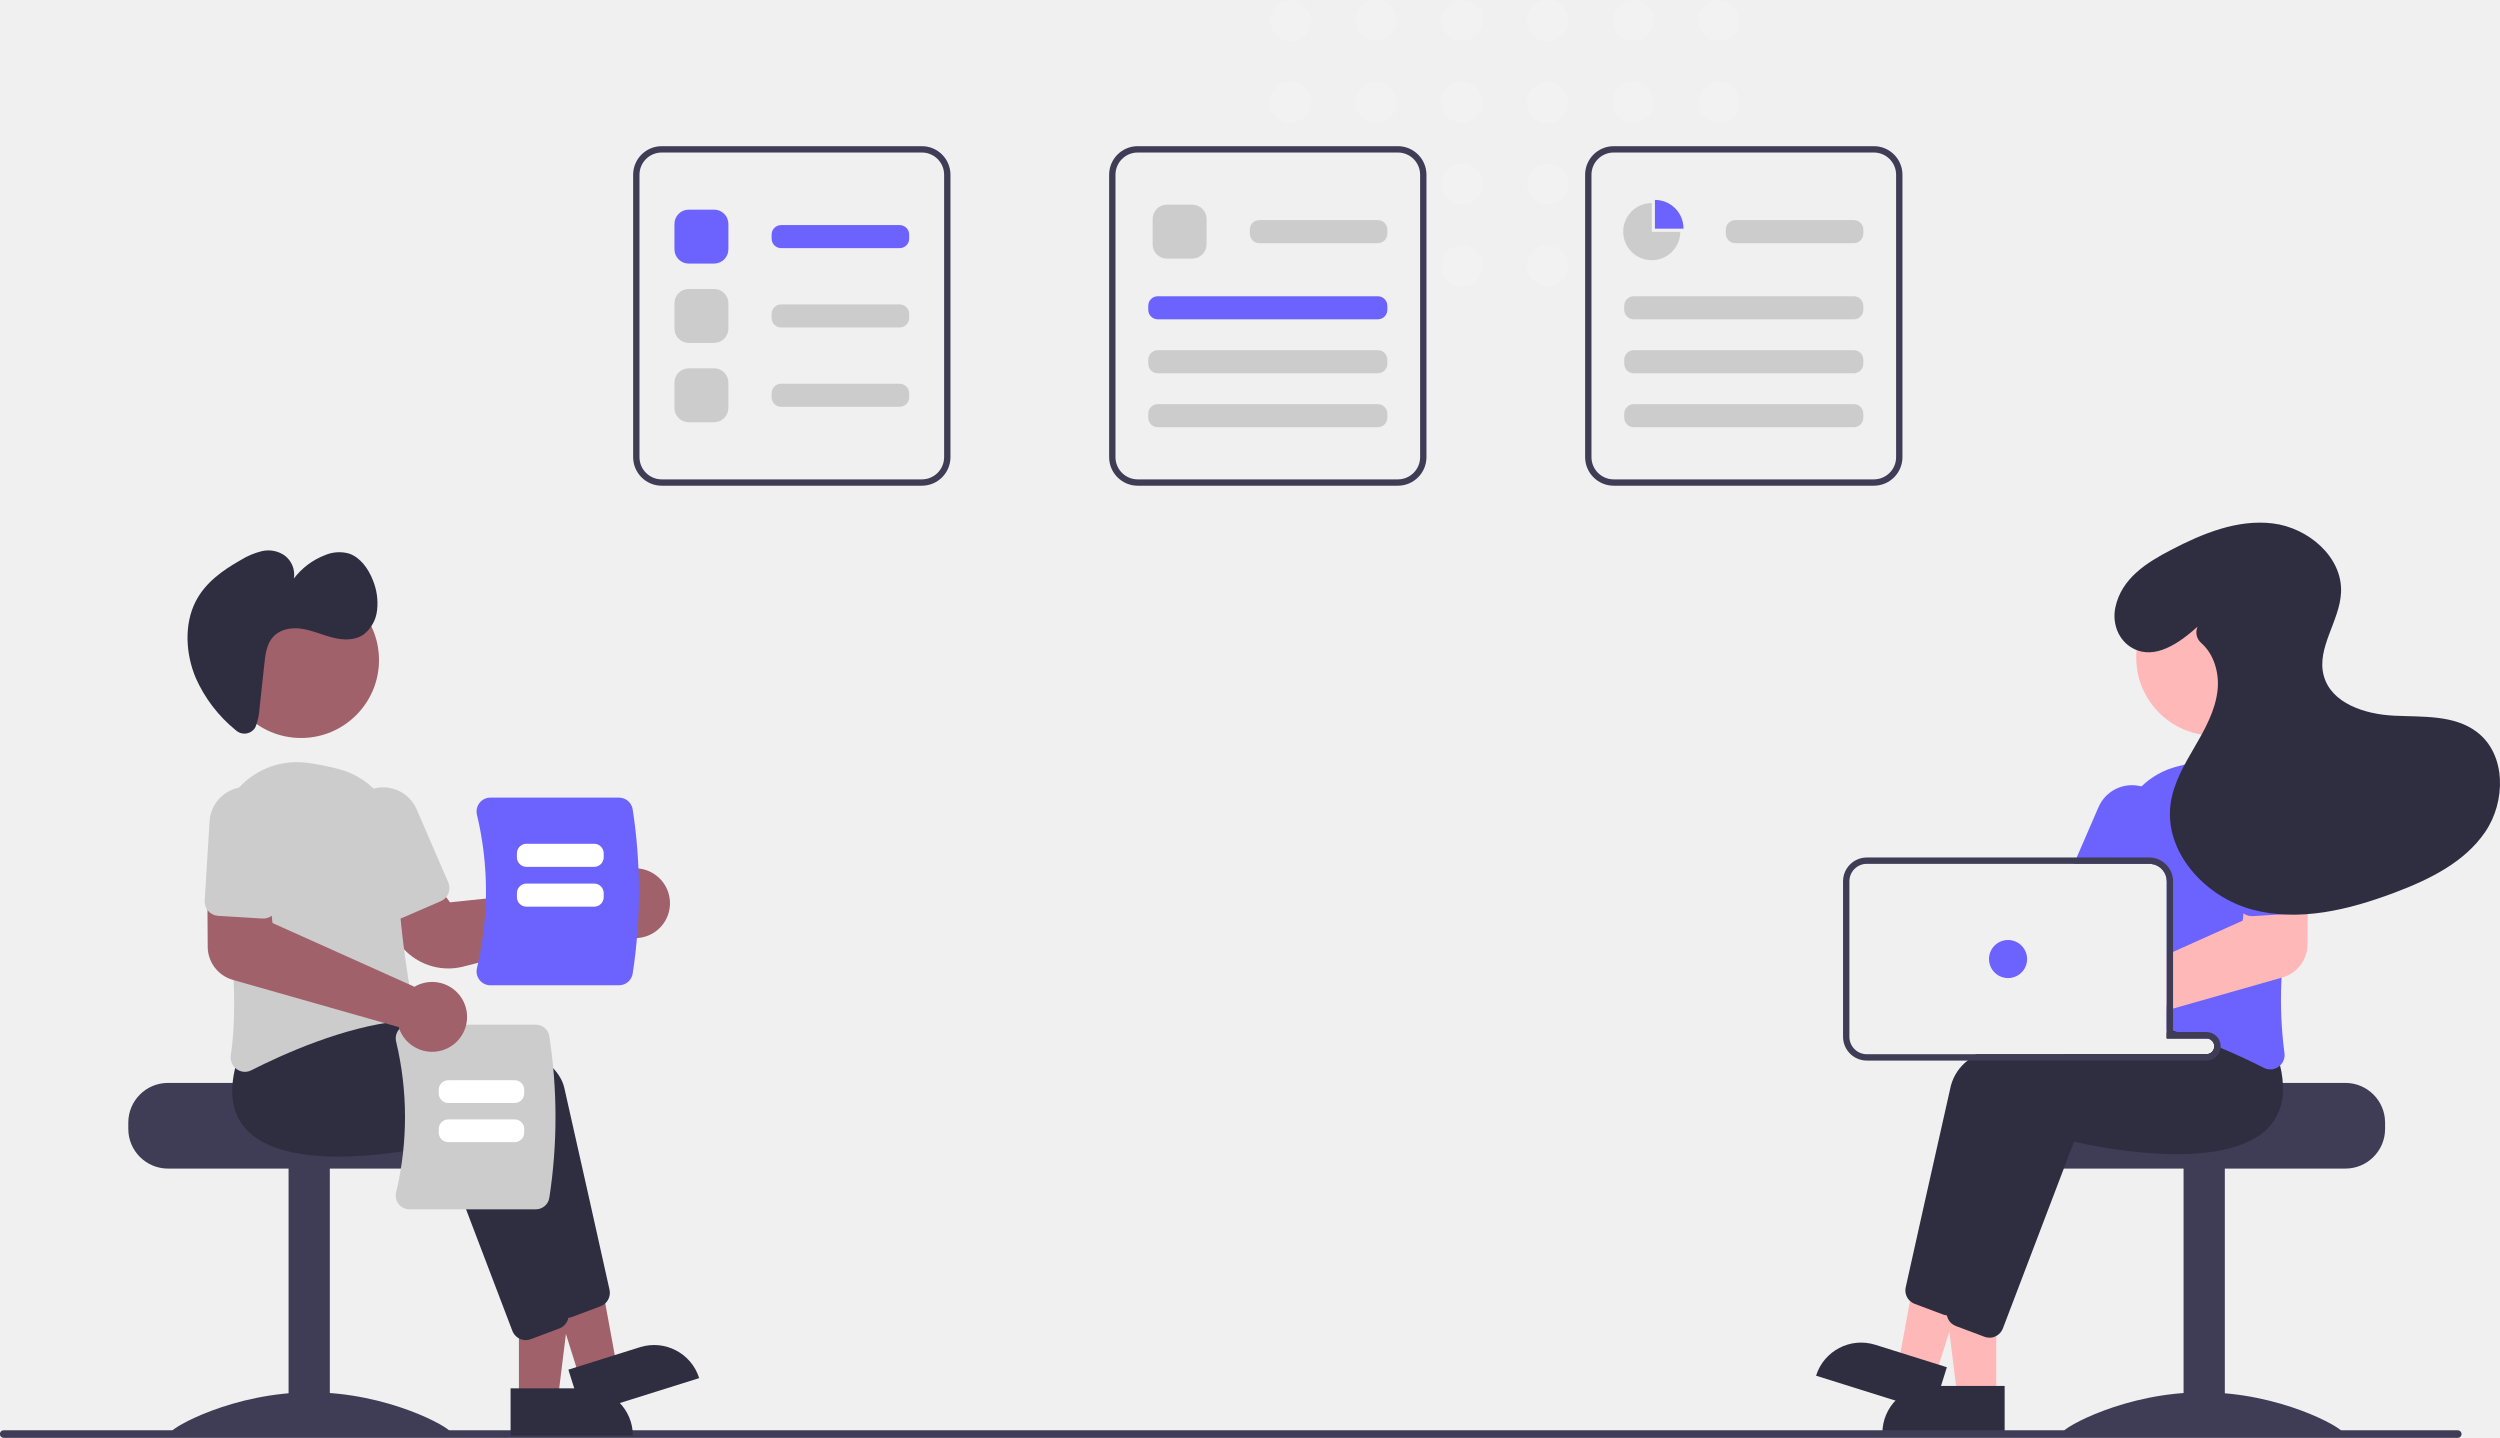
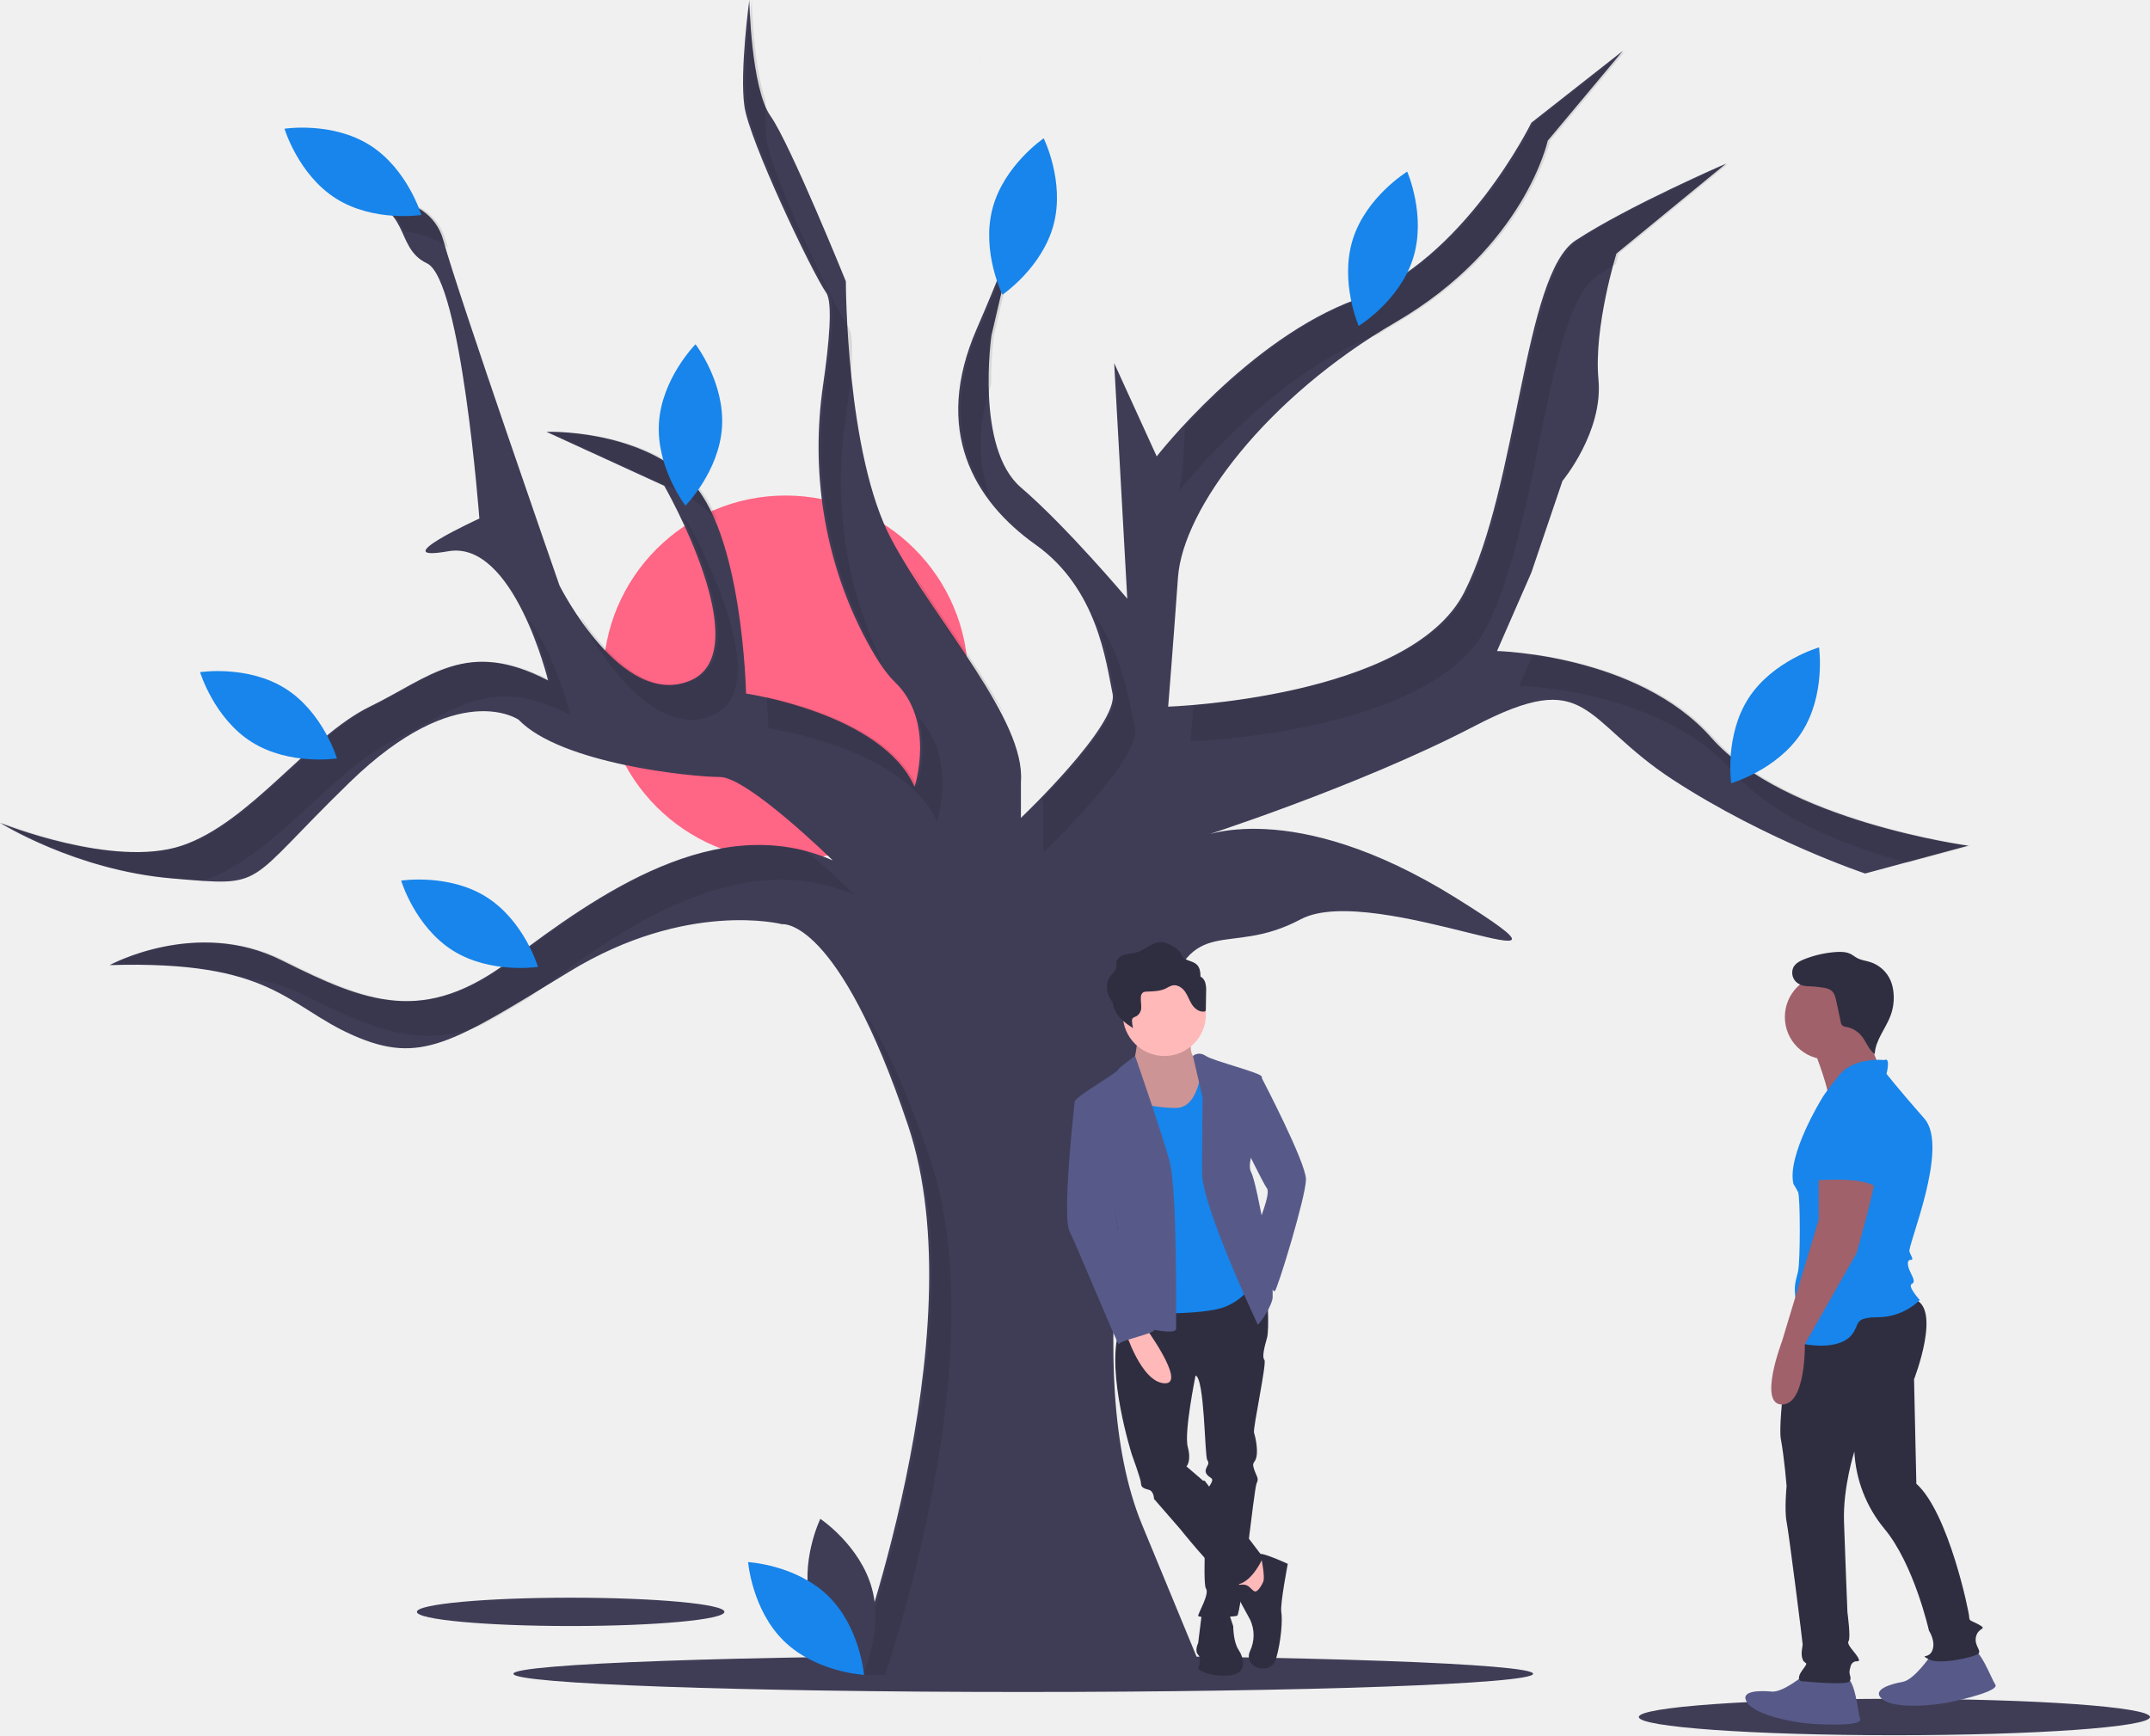
- <svg xmlns="http://www.w3.org/2000/svg" id="bf042621-51ff-4860-a13c-709397cb72f6" data-name="Layer 1" width="787.827" height="453.112" viewBox="0 0 787.827 453.112">
-   <circle cx="406.691" cy="6.467" r="6.467" fill="#f2f2f2" />
-   <circle cx="406.691" cy="32.24" r="6.467" fill="#f2f2f2" />
-   <circle cx="433.691" cy="6.467" r="6.467" fill="#f2f2f2" />
-   <circle cx="433.691" cy="32.24" r="6.467" fill="#f2f2f2" />
-   <circle cx="460.691" cy="6.467" r="6.467" fill="#f2f2f2" />
-   <circle cx="460.691" cy="32.24" r="6.467" fill="#f2f2f2" />
-   <circle cx="460.691" cy="58.013" r="6.467" fill="#f2f2f2" />
-   <circle cx="460.691" cy="83.787" r="6.467" fill="#f2f2f2" />
-   <circle cx="487.691" cy="6.467" r="6.467" fill="#f2f2f2" />
-   <circle cx="487.691" cy="32.24" r="6.467" fill="#f2f2f2" />
-   <circle cx="487.691" cy="58.013" r="6.467" fill="#f2f2f2" />
-   <circle cx="487.691" cy="83.787" r="6.467" fill="#f2f2f2" />
-   <circle cx="514.691" cy="6.467" r="6.467" fill="#f2f2f2" />
-   <circle cx="514.691" cy="32.24" r="6.467" fill="#f2f2f2" />
-   <circle cx="541.691" cy="6.467" r="6.467" fill="#f2f2f2" />
-   <circle cx="541.691" cy="32.24" r="6.467" fill="#f2f2f2" />
-   <path d="M945.2,564.702H897.191c0,1.38-49.48,2.5-49.48,2.5a12.86,12.86,0,0,0-2.11,2,12.41,12.41,0,0,0-2.9,8v2a12.505,12.505,0,0,0,12.5,12.5h90a12.511,12.511,0,0,0,12.5-12.5v-2A12.517,12.517,0,0,0,945.2,564.702Z" transform="translate(-206.0863 -223.444)" fill="#3f3d56" />
-   <rect x="688.109" y="367.762" width="13" height="84" fill="#3f3d56" />
-   <path d="M944.196,674.749c0,1.405-19.699.543-44,.543s-44,.861-44-.543,19.699-12.543,44-12.543S944.196,673.345,944.196,674.749Z" transform="translate(-206.0863 -223.444)" fill="#3f3d56" />
-   <polygon points="629.1 440.257 616.84 440.256 611.007 392.968 629.102 392.969 629.1 440.257" fill="#ffb8b8" />
-   <path d="M608.083,436.753h23.644a0,0,0,0,1,0,0v14.887a0,0,0,0,1,0,0H593.196a0,0,0,0,1,0,0v0A14.887,14.887,0,0,1,608.083,436.753Z" fill="#2f2e41" />
-   <polygon points="609.962 433.414 598.265 429.743 606.857 382.878 624.121 388.296 609.962 433.414" fill="#ffb8b8" />
-   <path d="M794.615,648.193h23.644a0,0,0,0,1,0,0v14.887a0,0,0,0,1,0,0H779.728a0,0,0,0,1,0,0v0A14.887,14.887,0,0,1,794.615,648.193Z" transform="translate(26.87877 -432.5975) rotate(17.42262)" fill="#2f2e41" />
-   <path d="M912.367,556.505a37.871,37.871,0,0,0-1.52-7.02l-2.29-2.88-5.96-7.48-.26.01c-.44.02-2.271.12-5.1.34h-.03c-1.75.14-3.89.32-6.32.55-.64.07-1.31.13-2,.2v10.44h12.5a2.504,2.504,0,0,1,2.48,2.18c.01.11.02.21.02.32a2.501,2.501,0,0,1-2.5,2.5h-72.6a28.406,28.406,0,0,0-2.66,2,14.882,14.882,0,0,0-5.25,7.86c-4.24,18.64-11.97,53.4-14.25,63.61a4.538,4.538,0,0,0,1.35,4.28,4.436,4.436,0,0,0,1.47.91l9.02,3.38a4.793,4.793,0,0,0,1.15.27c.05,0,.09.01.14.01a2.614,2.614,0,0,0,.28.01,4.532,4.532,0,0,0,4.21-2.9l7.12-18.68,10.97-28.8,4.34-11.39c5.03,1.18,47.23,10.52,61.36-4.53a16.068,16.068,0,0,0,3.24-5.11A20.802,20.802,0,0,0,912.367,556.505Z" transform="translate(-206.0863 -223.444)" fill="#2f2e41" />
-   <path d="M924.607,559.225c-.22-.89-.47-1.81-.76-2.74l-8.25-10.36-.26.01c-.521.03-2.99.16-6.78.47-4.3.36-10.31.94-17.06,1.85-.2.02-.41.05-.61.08-.66.09-1.33.18-2,.28v1.85h12.5a2.504,2.504,0,0,1,2.48,2.18c.01.11.02.21.02.32a2.501,2.501,0,0,1-2.5,2.5H857.207c-1.93.63-3.79,1.29-5.57,2-9.34,3.7-16.33,8.55-17.76,14.86-.48,2.12-1.01,4.45-1.57,6.93-2.08,9.22-4.61,20.51-6.9,30.77v.01c-.47,2.12-.94,4.18-1.39,6.18-1.91,8.6-3.53,15.89-4.39,19.72-.02.11-.04.21-.06.32v.02a4.667,4.667,0,0,0,.28,2.29l.01.01v.01a4.43,4.43,0,0,0,1.3,1.79,4.593,4.593,0,0,0,1.29.75l9.02,3.38a4.58,4.58,0,0,0,1.57.29,4.435,4.435,0,0,0,2.15-.55,4.501,4.501,0,0,0,2.06-2.35l19.42-50.96,3.01-7.91c5.03,1.18,47.23,10.51,61.36-4.53a16.891,16.891,0,0,0,4.48-11.07A29.686,29.686,0,0,0,924.607,559.225Z" transform="translate(-206.0863 -223.444)" fill="#2f2e41" />
-   <path d="M923.497,471.005c-.16-.19-.33-.38-.51-.56a24.472,24.472,0,0,0-20.97-7.39,79.362,79.362,0,0,0-9.91,1.95,24.981,24.981,0,0,0-11.18,6.27,24.414,24.414,0,0,0-7.41,18.2c.04,1.37.05,2.77.03,4.19,0,.66-.01,1.33-.02,2h9.86a5.32,5.32,0,0,1,1.27.15,5.511,5.511,0,0,1,4.23,5.35v46.52c.67.19,1.34.38,2,.58.21.07.41.13.61.19.23.07.46.14.68.21q3.045.945,5.95,2h3.26a2.504,2.504,0,0,1,2.48,2.18c.68.27,1.34.54,1.99.81,2.31.96,4.5,1.92,6.51,2.85,2.71,1.24,5.12,2.42,7.14,3.45a4.587,4.587,0,0,0,2.05.5,4.404,4.404,0,0,0,2.6-.86,5.531,5.531,0,0,0,.45-.37,4.505,4.505,0,0,0,1.37-3.98,128.087,128.087,0,0,1-.9-23.7c.28-6.65.88-13.47,1.66-20.06.42-3.57.89-7.07,1.38-10.44.47-3.22.97-6.31,1.46-9.23A24.607,24.607,0,0,0,923.497,471.005Z" transform="translate(-206.0863 -223.444)" fill="#6c63ff" />
-   <path d="M882.507,471.825a11.859,11.859,0,0,0-1.58-.55,11.499,11.499,0,0,0-13.54,6.53l-6.87,15.86-.86,2h23.73a5.32,5.32,0,0,1,1.27.15l.8-1.85,3.04-7.02A11.512,11.512,0,0,0,882.507,471.825Z" transform="translate(-206.0863 -223.444)" fill="#6c63ff" />
-   <circle cx="697.756" cy="207.242" r="24.561" fill="#ffb8b8" />
-   <path d="M928.117,501.045l-14.02.38-1.02,9.85-.23,2.28-21.96,9.86-2,.9v17.53l2-.57,6.32-1.8h.03l27.84-7.93.32-.09a10.879,10.879,0,0,0,7.86-10.35l.07-11.63.06-8.57Z" transform="translate(-206.0863 -223.444)" fill="#ffb8b8" />
-   <path d="M932.677,481.565a11.502,11.502,0,0,0-22.96,1.41l1.53,24.96a4.486,4.486,0,0,0,1.83,3.34,4.435,4.435,0,0,0,2.94.87l10.72-.66,3.25-.2a4.385,4.385,0,0,0,3.1-1.51,3.137,3.137,0,0,0,.24-.3,4.469,4.469,0,0,0,.88-2.96Z" transform="translate(-206.0863 -223.444)" fill="#6c63ff" />
-   <path d="M892.177,548.665h-1.29v-.13c-.66.09-1.33.18-2,.28v1.85h9.24Q895.217,549.615,892.177,548.665Zm0,0h-1.29v-.13c-.66.09-1.33.18-2,.28v1.85h9.24Q895.217,549.615,892.177,548.665Zm9.21,0h-10.5v-47.5a7.511,7.511,0,0,0-5.43-7.2,7.051,7.051,0,0,0-2.07-.3h-89a7.509,7.509,0,0,0-7.5,7.5v49a7.503,7.503,0,0,0,7.5,7.5h107a4.505,4.505,0,0,0,4.47-4.01,3.903,3.903,0,0,0,.03-.49A4.507,4.507,0,0,0,901.387,548.665Zm2.5,4.5a2.501,2.501,0,0,1-2.5,2.5h-107a5.503,5.503,0,0,1-5.5-5.5v-49a5.503,5.503,0,0,1,5.5-5.5h89a5.32,5.32,0,0,1,1.27.15,5.511,5.511,0,0,1,4.23,5.35v49.5h12.5a2.504,2.504,0,0,1,2.48,2.18C903.877,552.955,903.887,553.055,903.887,553.165Zm-11.71-4.5h-1.29v-.13c-.66.09-1.33.18-2,.28v1.85h9.24Q895.217,549.615,892.177,548.665Z" transform="translate(-206.0863 -223.444)" fill="#3f3d56" />
-   <circle cx="632.797" cy="302.223" r="6" fill="#6c63ff" />
-   <path d="M898.598,420.943c-5.705,5.096-13.354,10.566-20.339,6.833-4.587-2.452-6.629-7.828-5.558-12.917,1.926-9.152,9.838-14.097,17.499-18.095,9.959-5.197,20.949-9.729,32.1-8.378s22.047,10.566,21.521,21.787c-.423,9.024-7.792,17.442-5.459,26.169,2.348,8.783,13.008,12.184,22.089,12.631s19.077-.327,26.28,5.219c9.189,7.076,9.042,21.872,2.5,31.449s-17.588,14.966-28.439,19.063c-14.376,5.428-30.177,9.349-45.017,5.359s-27.83-18.227-25.654-33.439c.919-6.425,4.3-12.193,7.562-17.805s6.544-11.463,7.229-17.917c.571-5.379-1.138-11.316-5.105-14.781a4.437,4.437,0,0,1-1.256-5.067Z" transform="translate(-206.0863 -223.444)" fill="#2f2e41" />
-   <path d="M207.277,676.556H980.571a1.191,1.191,0,1,0,0-2.381H207.277a1.191,1.191,0,1,0,0,2.381Z" transform="translate(-206.0863 -223.444)" fill="#3f3d56" />
-   <path d="M246.516,577.202v2a12.511,12.511,0,0,0,12.5,12.5h90a12.505,12.505,0,0,0,12.5-12.5v-2a12.41,12.41,0,0,0-2.9-8,12.86,12.86,0,0,0-2.11-2s-49.48-1.12-49.48-2.5H259.016A12.517,12.517,0,0,0,246.516,577.202Z" transform="translate(-206.0863 -223.444)" fill="#3f3d56" />
-   <rect x="297.021" y="591.206" width="13" height="84" transform="translate(400.9559 1042.968) rotate(-180)" fill="#3f3d56" />
-   <path d="M260.021,674.749c0,1.405,19.699.543,44,.543s44,.861,44-.543-19.699-12.543-44-12.543S260.021,673.345,260.021,674.749Z" transform="translate(-206.0863 -223.444)" fill="#3f3d56" />
-   <polygon points="163.53 441.018 175.79 441.018 181.622 393.73 163.528 393.731 163.53 441.018" fill="#a0616a" />
-   <path d="M366.99,660.959h38.531a0,0,0,0,1,0,0v14.887a0,0,0,0,1,0,0H381.876a14.887,14.887,0,0,1-14.887-14.887v0A0,0,0,0,1,366.99,660.959Z" transform="translate(566.4541 1113.343) rotate(179.9974)" fill="#2f2e41" />
-   <polygon points="182.668 434.176 194.365 430.505 185.773 383.64 168.509 389.058 182.668 434.176" fill="#a0616a" />
-   <path d="M386.544,648.955h38.531a0,0,0,0,1,0,0V663.841a0,0,0,0,1,0,0H401.43a14.887,14.887,0,0,1-14.887-14.887v0a0,0,0,0,1,0,0Z" transform="translate(783.451 937.7315) rotate(162.5774)" fill="#2f2e41" />
-   <path d="M380.552,635.855,358.125,576.984c-5.031,1.182-47.227,10.519-61.359-4.528-4.843-5.157-5.788-12.629-2.808-22.208l8.248-10.364.256.014c3.118.164,76.435,4.273,81.461,26.389,4.238,18.645,11.977,53.405,14.247,63.615a4.516,4.516,0,0,1-2.814,5.184l-9.019,3.382a4.462,4.462,0,0,1-1.572.286A4.513,4.513,0,0,1,380.552,635.855Z" transform="translate(-206.0863 -223.444)" fill="#2f2e41" />
-   <path d="M367.552,642.855,345.125,583.984c-5.032,1.182-47.227,10.518-61.359-4.528-4.843-5.157-5.788-12.629-2.808-22.208l8.248-10.364.256.014c3.118.164,76.435,4.273,81.461,26.389,4.238,18.645,11.977,53.405,14.247,63.615a4.516,4.516,0,0,1-2.814,5.184l-9.019,3.382a4.462,4.462,0,0,1-1.572.286A4.513,4.513,0,0,1,367.552,642.855Z" transform="translate(-206.0863 -223.444)" fill="#2f2e41" />
-   <path d="M347.379,528.637a19.196,19.196,0,0,1-16.485-9.372l-7.123-12.066,16.929-9.253,7.188,9.856,48.774-5.139a10.559,10.559,0,0,1,.799-1.234h0a11.016,11.016,0,0,1,7.873-4.314,10.893,10.893,0,0,1,8.493,3.012A11.023,11.023,0,0,1,415.688,513.692a11.004,11.004,0,0,1-16.113,3.151,10.402,10.402,0,0,1-.823-.7l-46.715,11.911A18.837,18.837,0,0,1,347.379,528.637Z" transform="translate(-206.0863 -223.444)" fill="#a0616a" />
-   <path d="M280.641,560.356a4.507,4.507,0,0,1-1.819-4.349c2.782-18.343-.419-44.619-3.595-63.433A24.795,24.795,0,0,1,302.787,463.813a79.868,79.868,0,0,1,9.913,1.954h0a24.596,24.596,0,0,1,18.582,24.468c-.475,18.154,3.211,40.806,4.818,49.701a4.519,4.519,0,0,1-.834,3.511,4.392,4.392,0,0,1-3.095,1.75c-17.808,1.817-37.012,10.502-46.875,15.517a4.501,4.501,0,0,1-2.05.501A4.429,4.429,0,0,1,280.641,560.356Z" transform="translate(-206.0863 -223.444)" fill="#ccc" />
-   <path d="M328.712,513.045a4.471,4.471,0,0,1-2.474-2.397l-9.931-22.942a11.5,11.5,0,1,1,21.107-9.136l9.932,22.942a4.506,4.506,0,0,1-2.342,5.917l-12.848,5.562a4.469,4.469,0,0,1-3.444.055Z" transform="translate(-206.0863 -223.444)" fill="#ccc" />
-   <circle cx="94.873" cy="208.003" r="24.561" fill="#a0616a" />
-   <path d="M286.117,453.268a3.974,3.974,0,0,1-5.69.327,44.426,44.426,0,0,1-12.672-16.549c-3.193-7.611-3.661-16.899-.027-24.033,3.072-6.031,8.587-9.87,14.092-13.007a22.993,22.993,0,0,1,6.848-2.894,8.994,8.994,0,0,1,7.154,1.407,7.544,7.544,0,0,1,2.878,7.227,22.354,22.354,0,0,1,9.802-7.357,11.365,11.365,0,0,1,7.554-.506c3.536,1.18,6.153,4.75,7.609,8.586a19.141,19.141,0,0,1,1.255,9.264,11.129,11.129,0,0,1-4.269,7.671c-2.884,1.99-6.599,1.788-9.953.907s-6.609-2.374-10.021-2.79-7.194.486-9.227,3.53c-1.432,2.143-1.769,4.967-2.061,7.658l-1.519,13.999a18.548,18.548,0,0,1-1.278,5.84A3.251,3.251,0,0,1,286.117,453.268Z" transform="translate(-206.0863 -223.444)" fill="#2f2e41" />
-   <path d="M374.954,604.538H335.082a4.247,4.247,0,0,1-3.355-1.626,4.318,4.318,0,0,1-.807-3.705,102.328,102.328,0,0,0-0-47.525,4.319,4.319,0,0,1,.807-3.705,4.247,4.247,0,0,1,3.355-1.626h39.873a4.303,4.303,0,0,1,4.237,3.606,167.506,167.506,0,0,1,0,50.975A4.303,4.303,0,0,1,374.954,604.538Z" transform="translate(-206.0863 -223.444)" fill="#ccc" />
-   <path d="M344.352,568.028v-1.172a3.003,3.003,0,0,1,3-3h20.924a3.003,3.003,0,0,1,3,3v1.172a3.003,3.003,0,0,1-3,3H347.352A3.003,3.003,0,0,1,344.352,568.028Z" transform="translate(-206.0863 -223.444)" fill="#fff" />
-   <path d="M344.352,580.373v-1.172a3.003,3.003,0,0,1,3-3h20.924a3.003,3.003,0,0,1,3,3v1.172a3.003,3.003,0,0,1-3,3H347.352A3.003,3.003,0,0,1,344.352,580.373Z" transform="translate(-206.0863 -223.444)" fill="#fff" />
-   <path d="M357.214,532.285a4.391,4.391,0,0,1-.821-3.766,104.001,104.001,0,0,0-0-48.306,4.392,4.392,0,0,1,.821-3.766,4.318,4.318,0,0,1,3.41-1.652H401.152a4.373,4.373,0,0,1,4.307,3.665,170.239,170.239,0,0,1,0,51.813,4.373,4.373,0,0,1-4.307,3.665H360.625A4.318,4.318,0,0,1,357.214,532.285Z" transform="translate(-206.0863 -223.444)" fill="#6c63ff" />
-   <path d="M393.331,496.617H371.982a3.003,3.003,0,0,1-3-3v-1.274a3.003,3.003,0,0,1,3-3h21.349a3.003,3.003,0,0,1,3,3v1.274A3.003,3.003,0,0,1,393.331,496.617Z" transform="translate(-206.0863 -223.444)" fill="#fff" />
-   <path d="M393.331,509.164H371.982a3.003,3.003,0,0,1-3-3V504.89a3.003,3.003,0,0,1,3-3h21.349a3.003,3.003,0,0,1,3,3V506.164A3.003,3.003,0,0,1,393.331,509.164Z" transform="translate(-206.0863 -223.444)" fill="#fff" />
-   <path d="M338.619,554.283a11.019,11.019,0,0,1-6.534-6.158,10.259,10.259,0,0,1-.359-1.019l-52.322-14.893a10.88,10.88,0,0,1-7.861-10.343l-.128-20.202,19.286.516,1.257,12.134L336.699,534.406a10.567,10.567,0,0,1,1.312-.665h0a11.01,11.01,0,1,1,.609,20.541Z" transform="translate(-206.0863 -223.444)" fill="#a0616a" />
-   <path d="M271.716,510.538a4.471,4.471,0,0,1-1.12-3.258l1.534-24.953a11.5,11.5,0,1,1,22.956,1.412L293.552,508.692a4.506,4.506,0,0,1-4.768,4.215l-13.974-.859a4.469,4.469,0,0,1-3.095-1.511Z" transform="translate(-206.0863 -223.444)" fill="#ccc" />
-   <path d="M496.608,376.508h-82a9.01,9.01,0,0,1-9-9v-89a9.01,9.01,0,0,1,9-9h82a9.01,9.01,0,0,1,9,9v89A9.01,9.01,0,0,1,496.608,376.508Zm-82-105a7.008,7.008,0,0,0-7,7v89a7.008,7.008,0,0,0,7,7h82a7.008,7.008,0,0,0,7-7v-89a7.008,7.008,0,0,0-7-7Z" transform="translate(-206.0863 -223.444)" fill="#3f3d56" />
-   <path d="M646.608,376.508h-82a9.01,9.01,0,0,1-9-9v-89a9.01,9.01,0,0,1,9-9h82a9.01,9.01,0,0,1,9,9v89A9.01,9.01,0,0,1,646.608,376.508Zm-82-105a7.008,7.008,0,0,0-7,7v89a7.008,7.008,0,0,0,7,7h82a7.008,7.008,0,0,0,7-7v-89a7.008,7.008,0,0,0-7-7Z" transform="translate(-206.0863 -223.444)" fill="#3f3d56" />
-   <path d="M431.123,306.508h-8a4.505,4.505,0,0,1-4.5-4.5v-8a4.505,4.505,0,0,1,4.5-4.5h8a4.505,4.505,0,0,1,4.5,4.5v8A4.505,4.505,0,0,1,431.123,306.508Z" transform="translate(-206.0863 -223.444)" fill="#6c63ff" />
-   <path d="M431.123,331.508h-8a4.505,4.505,0,0,1-4.5-4.5v-8a4.505,4.505,0,0,1,4.5-4.5h8a4.505,4.505,0,0,1,4.5,4.5v8A4.505,4.505,0,0,1,431.123,331.508Z" transform="translate(-206.0863 -223.444)" fill="#ccc" />
-   <path d="M489.593,301.645H452.244a3.003,3.003,0,0,1-3-3v-1.274a3.003,3.003,0,0,1,3-3h37.349a3.003,3.003,0,0,1,3,3v1.274A3.003,3.003,0,0,1,489.593,301.645Z" transform="translate(-206.0863 -223.444)" fill="#6c63ff" />
-   <path d="M581.813,304.939h-8a4.505,4.505,0,0,1-4.5-4.5v-8a4.505,4.505,0,0,1,4.5-4.5h8a4.505,4.505,0,0,1,4.5,4.5v8A4.505,4.505,0,0,1,581.813,304.939Z" transform="translate(-206.0863 -223.444)" fill="#ccc" />
-   <path d="M640.283,300.076H602.934a3.003,3.003,0,0,1-3-3v-1.274a3.003,3.003,0,0,1,3-3h37.349a3.003,3.003,0,0,1,3,3v1.274A3.003,3.003,0,0,1,640.283,300.076Z" transform="translate(-206.0863 -223.444)" fill="#ccc" />
-   <path d="M640.283,324.076H570.934a3.003,3.003,0,0,1-3-3v-1.274a3.003,3.003,0,0,1,3-3h69.349a3.003,3.003,0,0,1,3,3v1.274A3.003,3.003,0,0,1,640.283,324.076Z" transform="translate(-206.0863 -223.444)" fill="#6c63ff" />
-   <path d="M640.283,341.076H570.934a3.003,3.003,0,0,1-3-3v-1.274a3.003,3.003,0,0,1,3-3h69.349a3.003,3.003,0,0,1,3,3v1.274A3.003,3.003,0,0,1,640.283,341.076Z" transform="translate(-206.0863 -223.444)" fill="#ccc" />
-   <path d="M640.283,358.076H570.934a3.003,3.003,0,0,1-3-3v-1.274a3.003,3.003,0,0,1,3-3h69.349a3.003,3.003,0,0,1,3,3v1.274A3.003,3.003,0,0,1,640.283,358.076Z" transform="translate(-206.0863 -223.444)" fill="#ccc" />
-   <path d="M796.608,376.508h-82a9.01,9.01,0,0,1-9-9v-89a9.01,9.01,0,0,1,9-9h82a9.01,9.01,0,0,1,9,9v89A9.01,9.01,0,0,1,796.608,376.508Zm-82-105a7.008,7.008,0,0,0-7,7v89a7.008,7.008,0,0,0,7,7h82a7.008,7.008,0,0,0,7-7v-89a7.008,7.008,0,0,0-7-7Z" transform="translate(-206.0863 -223.444)" fill="#3f3d56" />
-   <path d="M790.283,300.076H752.934a3.003,3.003,0,0,1-3-3v-1.274a3.003,3.003,0,0,1,3-3h37.349a3.003,3.003,0,0,1,3,3v1.274A3.003,3.003,0,0,1,790.283,300.076Z" transform="translate(-206.0863 -223.444)" fill="#ccc" />
-   <path d="M790.283,324.076H720.934a3.003,3.003,0,0,1-3-3v-1.274a3.003,3.003,0,0,1,3-3h69.349a3.003,3.003,0,0,1,3,3v1.274A3.003,3.003,0,0,1,790.283,324.076Z" transform="translate(-206.0863 -223.444)" fill="#ccc" />
-   <path d="M790.283,341.076H720.934a3.003,3.003,0,0,1-3-3v-1.274a3.003,3.003,0,0,1,3-3h69.349a3.003,3.003,0,0,1,3,3v1.274A3.003,3.003,0,0,1,790.283,341.076Z" transform="translate(-206.0863 -223.444)" fill="#ccc" />
-   <path d="M790.283,358.076H720.934a3.003,3.003,0,0,1-3-3v-1.274a3.003,3.003,0,0,1,3-3h69.349a3.003,3.003,0,0,1,3,3v1.274A3.003,3.003,0,0,1,790.283,358.076Z" transform="translate(-206.0863 -223.444)" fill="#ccc" />
-   <path d="M489.593,326.645H452.244a3.003,3.003,0,0,1-3-3v-1.274a3.003,3.003,0,0,1,3-3h37.349a3.003,3.003,0,0,1,3,3v1.274A3.003,3.003,0,0,1,489.593,326.645Z" transform="translate(-206.0863 -223.444)" fill="#ccc" />
-   <path d="M431.123,356.508h-8a4.505,4.505,0,0,1-4.5-4.5v-8a4.505,4.505,0,0,1,4.5-4.5h8a4.505,4.505,0,0,1,4.5,4.5v8A4.505,4.505,0,0,1,431.123,356.508Z" transform="translate(-206.0863 -223.444)" fill="#ccc" />
-   <path d="M489.593,351.645H452.244a3.003,3.003,0,0,1-3-3v-1.274a3.003,3.003,0,0,1,3-3h37.349a3.003,3.003,0,0,1,3,3v1.274A3.003,3.003,0,0,1,489.593,351.645Z" transform="translate(-206.0863 -223.444)" fill="#ccc" />
-   <path d="M736.605,295.508c0-.023.003-.045.003-.068a9,9,0,0,0-9-9v9.068Z" transform="translate(-206.0863 -223.444)" fill="#6c63ff" />
-   <path d="M726.608,296.508V287.439a9,9,0,1,0,8.997,9.068Z" transform="translate(-206.0863 -223.444)" fill="#ccc" />
+ <svg xmlns="http://www.w3.org/2000/svg" id="f0862836-4e64-470e-8684-783773d4b1d8" data-name="Layer 1" width="1055.523" height="852.056" viewBox="0 0 1055.523 852.056">
+   <ellipse cx="502.363" cy="821.89" rx="250.304" ry="8.939" fill="#3f3d56" />
+   <circle cx="385.682" cy="332.888" r="89.563" fill="#ff6584" />
+   <ellipse cx="280.159" cy="791.481" rx="75.486" ry="6.958" fill="#3f3d56" />
+   <path d="M489.915,846.473s62.651-167.071,28.113-269.883-61.848-98.797-61.848-98.797-46.587-12.048-104.419,23.293-73.093,45.784-106.026,31.326-39.358-36.948-119.68-34.539c0,0,42.571-23.293,84.338-2.41s69.88,32.129,112.451,0S424.05,421.568,481.079,446.468c0,0-41.768-40.964-55.422-40.964s-77.913-6.426-98.797-28.113c0,0-29.719-20.884-82.732,30.523s-40.161,51.406-87.551,47.39S72.238,427.994,72.238,427.994s55.422,22.49,89.158,11.245,62.651-53.816,92.371-68.274,47.39-33.735,87.551-12.852c0,0-16.868-69.077-48.997-63.455s15.261-16.064,15.261-16.064-8.835-117.271-25.703-125.303-6.426-28.916-37.752-32.932c0,0,38.555-4.819,45.784,21.687s57.029,169.48,57.029,169.48,30.523,61.045,64.258,46.587-12.852-95.584-12.852-95.584L340.515,236.023s43.374-1.606,69.88,23.293,28.113,105.222,28.113,105.222,66.668,9.639,82.732,45.784c0,0,10.442-32.129-9.639-51.406-5.02-4.819-10.291-13.203-15.374-23.068-19.438-37.724-26.032-80.726-19.917-122.721,2.992-20.55,4.834-40.644,1.556-45.378-7.229-10.442-37.752-74.7-40.161-91.568s2.41-52.21,2.41-52.21.803,43.374,10.442,57.029,36.948,81.126,36.948,81.126,0,85.142,22.49,126.909,65.864,88.355,63.455,118.877v17.671s48.193-45.784,44.981-61.045-7.229-51.406-37.752-73.093S530.076,235.22,551.763,185.42s21.687-58.635,21.687-58.635l-14.458,61.848s-8.032,55.422,14.458,74.7,52.21,54.619,52.21,54.619l-6.426-115.664,20.884,45.784s44.981-57.832,97.993-77.109S824.056,84.214,824.056,84.214l44.981-35.342L832.088,93.049s-11.245,52.21-74.7,89.158S652.969,273.775,650.559,307.51,645.74,370.965,645.74,370.965s118.877-4.016,145.383-56.226,28.916-155.825,54.619-172.693,73.897-37.752,73.897-37.752l-53.816,44.177s-11.245,36.145-8.835,61.848S839.317,260.12,839.317,260.12l-15.261,44.981L807.188,343.655s69.077,1.606,105.222,42.571,126.106,53.013,126.106,53.013l-50.603,13.655S939.72,436.829,893.936,407.11s-40.964-56.226-97.993-26.506-134.942,54.619-134.942,54.619S705.982,414.339,787.107,464.942s-40.161-8.835-76.306,10.442-53.013-4.819-67.471,43.374-40.964,179.922-10.442,253.819l30.523,73.897Z" transform="translate(-72.23827 -23.97221)" fill="#3f3d56" />
+   <path d="M792.342,314.739c-21.535,42.417-104.038,53.024-134.23,55.51-.847,10.889-1.405,17.775-1.405,17.775S775.584,384.008,802.09,331.798s28.916-155.825,54.619-172.693c2.726-1.789,5.707-3.623,8.854-5.473.883-3.242,1.478-5.161,1.478-5.161l53.816-44.177s-48.193,20.884-73.897,37.751S818.848,262.53,792.342,314.739Z" transform="translate(-72.23827 -23.97221)" opacity="0.1" />
+   <path d="M653.826,233.593c-.175,19.776-2.742,31.538-2.742,31.538s44.962-57.807,97.96-77.097c3.132-1.982,6.31-3.933,9.562-5.826,63.455-36.948,74.7-89.158,74.7-89.158l36.948-44.177L825.274,84.214s-32.932,67.471-85.945,86.748C703.193,184.102,670.796,215.152,653.826,233.593Z" transform="translate(-72.23827 -23.97221)" opacity="0.1" />
+   <path d="M584.416,424.972v17.671s48.193-45.784,44.98-61.045c-2.457-11.671-5.399-35.552-20.292-55.844,6.713,15.335,8.757,30.293,10.544,38.785,2.304,10.944-21.825,37.581-35.663,51.778A36.63,36.63,0,0,1,584.416,424.972Z" transform="translate(-72.23827 -23.97221)" opacity="0.1" />
+   <path d="M519.769,303.705c.382.814.775,1.615,1.192,2.39,12.317,22.875,30.887,47.19,44.781,69.525C554.513,353.502,534.972,328.209,519.769,303.705Z" transform="translate(-72.23827 -23.97221)" opacity="0.1" />
+   <path d="M558.928,269.509c-6.477-15.871-7.544-34.755-.103-56.884a173.592,173.592,0,0,1,1.385-23.992l12.648-54.103c-2.332,7.802-7.667,22.854-19.877,50.89C537.525,220.913,543.293,248.648,558.928,269.509Z" transform="translate(-72.23827 -23.97221)" opacity="0.1" />
+   <path d="M913.629,386.226c-25.067-28.409-65.966-37.887-88.686-41.029l-6.789,15.517s69.077,1.607,105.222,42.571c20.044,22.717,56.633,36.537,85.257,44.346l31.101-8.392S949.774,427.191,913.629,386.226Z" transform="translate(-72.23827 -23.97221)" opacity="0.1" />
+   <path d="M422.165,375.172c33.735-14.458-12.851-95.584-12.851-95.584l-1.274-.584c11.614,24.505,28.459,68.788,4.378,79.109-22.533,9.657-43.63-14.369-55.158-31.391.419,1.204.648,1.863.648,1.863S388.43,389.63,422.165,375.172Z" transform="translate(-72.23827 -23.97221)" opacity="0.1" />
+   <path d="M532.207,427.382s10.165-31.334-8.931-50.68c4.683,16.666-.817,33.62-.817,33.62-12.427-27.961-55.128-40.057-73.832-44.103.725,9.309.848,15.378.848,15.378S516.142,391.237,532.207,427.382Z" transform="translate(-72.23827 -23.97221)" opacity="0.1" />
+   <path d="M572.858,134.53c1.81-6.056,1.811-7.745,1.811-7.745Z" transform="translate(-72.23827 -23.97221)" opacity="0.1" />
+   <path d="M171.875,456.452c.162-.052.326-.1.487-.153,33.735-11.245,62.652-53.816,92.371-68.274s47.39-33.735,87.551-12.852c0,0-7.026-28.76-20.641-47.654a187.391,187.391,0,0,1,10.893,30.595c-40.161-20.884-57.832-1.606-87.551,12.852-29.719,14.458-58.635,57.029-92.371,68.274s-89.158-11.245-89.158-11.245,36.948,23.294,84.339,27.31C163.216,455.763,167.842,456.168,171.875,456.452Z" transform="translate(-72.23827 -23.97221)" opacity="0.1" />
+   <path d="M506.749,846.473c14.717-45.116,50.111-169.874,22.245-252.824-12.034-35.823-23.189-58.666-32.618-73.239,7.052,13.795,14.762,32.043,22.87,56.18C553.785,679.403,491.133,846.473,491.133,846.473Z" transform="translate(-72.23827 -23.97221)" opacity="0.1" />
+   <path d="M193.068,504.335a81.993,81.993,0,0,1,28.292,8.189c32.987,16.493,57.462,26.953,87.263,14.805,6.789-3.586,14.382-8.024,23.139-13.308.683-.498,1.359-.976,2.049-1.497,42.571-32.129,101.206-73.897,158.235-48.997,0,0-11.526-11.301-24.446-22.032-52.271-12.823-104.618,24.596-143.537,53.969-42.571,32.129-70.684,20.884-112.451,0s-84.338,2.41-84.338,2.41C158.307,496.943,178.305,499.731,193.068,504.335Z" transform="translate(-72.23827 -23.97221)" opacity="0.1" />
+   <path d="M274.597,145.494a21.012,21.012,0,0,0,3.303,4.223A23.705,23.705,0,0,0,274.597,145.494Z" transform="translate(-72.23827 -23.97221)" opacity="0.1" />
+   <path d="M421.362,276.376a39.108,39.108,0,0,1,3.482,3.754c-3.519-8.458-7.864-15.772-13.23-20.814-26.506-24.9-69.88-23.294-69.88-23.294l54.396,24.931A77.68,77.68,0,0,1,421.362,276.376Z" transform="translate(-72.23827 -23.97221)" opacity="0.1" />
+   <path d="M479.085,167.749c3.278,4.735,1.436,24.828-1.556,45.378-6.115,41.995.479,84.997,19.917,122.721a142.934,142.934,0,0,0,8.559,14.692c-18.509-37.151-24.715-79.234-18.728-120.354,2.992-20.55,4.834-40.644,1.556-45.378-7.229-10.442-37.751-74.7-40.161-91.568a116.894,116.894,0,0,1-.503-19.709c-6.239-17.703-6.835-49.559-6.835-49.559s-4.819,35.342-2.41,52.21S471.856,157.307,479.085,167.749Z" transform="translate(-72.23827 -23.97221)" opacity="0.1" />
+   <path d="M554.439,56.707a22.985,22.985,0,0,0-1.458-4.621S553.599,53.819,554.439,56.707Z" transform="translate(-72.23827 -23.97221)" opacity="0.1" />
+   <path d="M270.737,137.602c7.079.867,15.222,3.039,21.433,8.076-.405-1.37-.759-2.599-1.04-3.631-7.229-26.506-45.784-21.687-45.784-21.687C262.77,122.593,267.27,130.045,270.737,137.602Z" transform="translate(-72.23827 -23.97221)" opacity="0.1" />
+   <path d="M470.376,812.154c5.727,21.17,25.343,34.282,25.343,34.282s10.331-21.212,4.604-42.383-25.343-34.282-25.343-34.282S464.649,790.984,470.376,812.154Z" transform="translate(-72.23827 -23.97221)" fill="#3f3d56" />
+   <path d="M478.791,807.604c15.715,15.298,17.634,38.814,17.634,38.814s-23.559-1.286-39.274-16.584-17.634-38.814-17.634-38.814S463.076,792.306,478.791,807.604Z" transform="translate(-72.23827 -23.97221)" fill="#1785eb" />
+   <path d="M426.705,233.613C425.339,255.501,408.75,272.279,408.75,272.279s-14.374-18.71-13.008-40.599,17.955-38.667,17.955-38.667S428.071,211.724,426.705,233.613Z" transform="translate(-72.23827 -23.97221)" fill="#1785eb" />
+   <path d="M253.779,95.237c18.552,11.696,25.319,34.3,25.319,34.3s-23.312,3.64-41.864-8.056-25.319-34.3-25.319-34.3S235.227,83.541,253.779,95.237Z" transform="translate(-72.23827 -23.97221)" fill="#1785eb" />
+   <path d="M212.35,362.09C230.902,373.787,237.668,396.39,237.668,396.39s-23.312,3.64-41.864-8.056-25.319-34.3-25.319-34.3S193.798,350.394,212.35,362.09Z" transform="translate(-72.23827 -23.97221)" fill="#1785eb" />
+   <path d="M311.049,464.445c18.552,11.696,25.319,34.3,25.319,34.3s-23.312,3.64-41.864-8.056-25.319-34.3-25.319-34.3S292.497,452.749,311.049,464.445Z" transform="translate(-72.23827 -23.97221)" fill="#1785eb" />
+   <path d="M589.502,134.249c-5.595,21.206-25.129,34.439-25.129,34.439s-10.463-21.148-4.868-42.353,25.129-34.439,25.129-34.439S595.097,113.043,589.502,134.249Z" transform="translate(-72.23827 -23.97221)" fill="#1785eb" />
+   <path d="M765.986,150.783c-6.576,20.922-26.704,33.232-26.704,33.232s-9.467-21.612-2.892-42.534,26.704-33.232,26.704-33.232S772.562,129.861,765.986,150.783Z" transform="translate(-72.23827 -23.97221)" fill="#1785eb" />
+   <path d="M956.737,383.637c-11.912,18.414-34.592,24.917-34.592,24.917s-3.368-23.353,8.543-41.767,34.592-24.917,34.592-24.917S968.648,365.222,956.737,383.637Z" transform="translate(-72.23827 -23.97221)" fill="#1785eb" />
+   <path d="M657.273,534.211s-1.913,7.015,1.913,9.567,5.102,14.669,5.102,14.669L656.636,579.493l-20.409,3.827-7.653-14.669V546.967s2.551-10.842,1.913-14.031S657.273,534.211,657.273,534.211Z" transform="translate(-72.23827 -23.97221)" fill="#ffb9b9" />
+   <path d="M657.273,534.211s-1.913,7.015,1.913,9.567,5.102,14.669,5.102,14.669L656.636,579.493l-20.409,3.827-7.653-14.669V546.967s2.551-10.842,1.913-14.031S657.273,534.211,657.273,534.211Z" transform="translate(-72.23827 -23.97221)" opacity="0.2" />
+   <path d="M677.682,654.75l16.582,3.189s1.276,18.495,0,22.96-2.551,9.567-1.276,10.842-5.74,33.802-5.102,35.715,1.913,7.653,1.276,11.48-2.551,2.551-1.276,6.378,2.551,4.464,1.276,7.015-7.653,64.415-9.567,65.053-19.133,1.276-19.133,0,5.74-10.842,3.827-13.393.638-45.92.638-47.833,3.827-5.102,1.913-6.378-3.189-2.551-2.551-4.464,1.913-2.551.638-4.464-1.276-40.18-5.74-41.455c0,0-5.74,28.062-3.827,35.077s-.638,9.567-.638,9.567l8.929,7.653-12.118,22.96L638.778,759.982s0-3.827-2.551-4.464-3.827-1.276-3.827-3.189-4.464-14.031-4.464-14.031-12.755-40.18-6.378-60.588,8.835-19.733,8.835-19.733Z" transform="translate(-72.23827 -23.97221)" fill="#2f2e41" />
+   <polygon points="615.648 762.797 622.664 770.45 620.113 791.496 614.373 791.496 605.444 771.725 615.648 762.797" fill="#ffb9b9" />
+   <path d="M692.351,800.8s-2.551,5.74-4.464,4.464-2.548-3.189-5.419-3.189-5.423.638-4.785,1.913,8.291,15.307,8.291,15.307a18.028,18.028,0,0,1,0,15.307c-3.827,8.291,10.204,12.755,12.755,3.827s3.189-19.133,2.551-22.96,3.189-23.598,3.189-23.598-10.303-4.75-13.443-4.926C691.026,786.945,693.626,798.249,692.351,800.8Z" transform="translate(-72.23827 -23.97221)" fill="#2f2e41" />
+   <path d="M675.131,814.831l2.551,7.653s0,7.653,2.551,11.48,5.102,12.118-5.102,12.755-14.669-3.189-14.669-3.189,1.913-5.102,0-7.015,0-5.74,0-5.74l1.913-15.307Z" transform="translate(-72.23827 -23.97221)" fill="#2f2e41" />
+   <path d="M657.911,751.054h5.74l28.7,37.629s-5.102,12.118-12.755,13.393c0,0-1.276-.638-7.015-4.464s-21.046-22.96-21.046-22.96L649.62,763.809Z" transform="translate(-72.23827 -23.97221)" fill="#2f2e41" />
+   <circle cx="571.642" cy="498.121" r="20.409" fill="#ffb9b9" />
+   <path d="M668.753,548.242l-6.378-2.551s-.638,22.322-12.755,22.322-24.873-3.189-24.873-9.567-10.204,11.48-10.204,11.48,9.567,63.777,8.929,64.415,7.015,34.44,7.015,34.44,32.526,1.276,43.368-3.189,14.031-12.755,14.031-12.755l-4.464-56.124-8.929-43.368Z" transform="translate(-72.23827 -23.97221)" fill="#1785eb" />
+   <path d="M657.915,542.502s2.547-2.551,6.374,0,27.424,8.291,27.424,10.204v24.235s.638,3.827-1.276,6.378-6.378,12.118-3.827,16.582,12.118,56.124,10.204,62.502-7.015,12.118-7.015,12.118-27.424-58.037-27.424-74.619.266-36.925.266-36.925Z" transform="translate(-72.23827 -23.97221)" fill="#575a89" />
+   <path d="M685.973,553.344h5.74s21.684,41.455,21.684,49.746-14.031,54.211-15.307,54.848-5.102-7.015-5.102-7.015l-3.189-25.511s6.378-15.307,4.464-17.858-11.48-22.322-11.48-22.322Z" transform="translate(-72.23827 -23.97221)" fill="#575a89" />
+   <path d="M629.517,542.502s-7.321,5.102-8.596,7.015-20.409,12.755-21.046,15.307,14.669,24.235,14.669,24.235,6.378,35.715,6.378,38.266,2.551,45.92,2.551,45.92,26.149,7.653,26.149,3.189.638-68.242-3.189-82.273S629.517,542.502,629.517,542.502Z" transform="translate(-72.23827 -23.97221)" fill="#575a89" />
+   <path d="M633.676,674.521s21.684,29.337,10.204,28.7-19.133-25.511-19.133-25.511Z" transform="translate(-72.23827 -23.97221)" fill="#ffb9b9" />
+   <path d="M607.527,562.911l-7.653,1.913s-6.378,56.124-2.551,63.777,24.235,57.399,24.235,55.486,17.953-5.324,17.268-7.126-4.512-9.456-5.788-12.007-3.189-5.74-2.551-8.929-7.015-16.838-7.015-16.838-1.913-8.035-2.551-11.862-6.378-45.92-6.378-45.92Z" transform="translate(-72.23827 -23.97221)" fill="#575a89" />
+   <path d="M663.891,506.295a5.071,5.071,0,0,0-2.309-2.837,10.867,10.867,0,0,0-.488-3.744c-1.27-3.535-4.28-3.332-7.119-4.895-1.232-.678-1.156-1.277-1.797-2.391a9.154,9.154,0,0,0-3.633-3.489,13.511,13.511,0,0,0-5.9-2.356c-4.529-.291-8.001,3.719-12.33,5.006-1.908.567-3.958.591-5.876,1.127s-3.832,1.817-4.118,3.68c-.132.861.101,1.743-.033,2.604-.266,1.71-1.86,2.907-2.927,4.314-2.359,3.11-2.089,7.504-.203,10.887a15.221,15.221,0,0,0,1.361,2.004,11.795,11.795,0,0,0,1.436,4.578c1.887,3.384,5.133,5.912,8.525,8.013a17.896,17.896,0,0,1-.503-3.417,2.23,2.23,0,0,1,.154-1.132c.378-.743,1.376-.941,2.137-1.348a4.982,4.982,0,0,0,2.24-4.414c.046-1.706-.338-3.414-.149-5.111a2.73,2.73,0,0,1,1.016-2.054,3.685,3.685,0,0,1,1.915-.43c3.229-.124,6.603-.18,9.452-1.617a14.363,14.363,0,0,1,2.942-1.401c2.421-.594,4.895,1.003,6.29,2.957s2.091,4.28,3.378,6.3,3.511,3.82,6,3.58a1.024,1.024,0,0,0,.743-.311.998.998,0,0,0,.137-.596l.139-8.954A12.775,12.775,0,0,0,663.891,506.295Z" transform="translate(-72.23827 -23.97221)" fill="#2f2e41" />
+   <ellipse cx="930.046" cy="843.116" rx="125.477" ry="8.939" fill="#3f3d56" />
+   <path d="M958.366,846.137s-10.712,9.021-16.35,8.457-16.35-.564-11.84,5.638,23.116,9.585,31.009,10.149,25.371,1.128,24.244-2.255-2.255-19.169-6.766-20.297S958.366,846.137,958.366,846.137Z" transform="translate(-72.23827 -23.97221)" fill="#575a89" />
+   <path d="M1019.848,837.28s-7.894,11.568-13.476,12.54-15.9,3.851-9.889,8.613,24.842,3.019,32.596,1.441,24.741-5.733,22.746-8.688-7.324-17.858-11.972-17.732S1019.848,837.28,1019.848,837.28Z" transform="translate(-72.23827 -23.97221)" fill="#575a89" />
+   <path d="M952.09,671.841s-7.256,49.694-5.565,58.715,2.819,23.116,2.819,23.116-1.128,11.84,0,17.478,7.893,59.2,7.893,60.327-1.128,4.51,0,7.329,3.383.564,0,5.074-1.128,5.638-.564,5.638,22.552,2.255,23.68,0-.564-2.819,0-5.638,1.128-3.383,2.255-3.947,3.383.564,1.691-2.255-5.638-6.202-4.51-7.893-.564-14.095-.564-14.095-1.128-27.626-1.691-44.541,5.074-34.392,5.074-34.392a64.508,64.508,0,0,0,14.659,37.775c14.659,17.478,21.988,50.179,21.988,50.179s3.383,5.074,1.691,9.585-6.766,1.691-1.691,4.51,22.552-1.128,24.244-2.819-2.255-3.947-1.128-8.457,5.638-3.383,1.691-5.638-5.074-1.691-5.074-3.947-10.149-51.306-25.935-65.401l-1.128-51.306s14.095-36.084-.564-39.466S952.09,671.841,952.09,671.841Z" transform="translate(-72.23827 -23.97221)" fill="#2f2e41" />
+   <path d="M962.312,538.299s9.585,23.68,7.329,27.063,27.626-11.276,27.626-11.276-9.585-23.68-9.585-26.499S962.312,538.299,962.312,538.299Z" transform="translate(-72.23827 -23.97221)" fill="#a0616a" />
+   <circle cx="897.121" cy="499.386" r="20.861" fill="#a0616a" />
+   <path d="M997.268,544.501s-14.659-1.691-21.988,7.329-8.457,11.276-8.457,11.276-17.478,28.19-14.095,42.285a40.783,40.783,0,0,1,2.255,3.947c1.128,2.255,1.128,33.828,0,38.903s-2.255,6.766-1.128,14.095-9.021,19.169,2.819,21.425,20.861.564,24.807-4.51.564-8.457,12.968-8.457a29.835,29.835,0,0,0,20.297-8.457s-6.202-6.766-3.947-7.893,0-3.947-1.128-6.766-1.128-5.074.564-5.074.564-1.128-.564-3.947,19.733-51.306,7.329-65.401-18.606-21.988-18.606-21.988S1000.651,542.81,997.268,544.501Z" transform="translate(-72.23827 -23.97221)" fill="#1785eb" />
+   <path d="M965.131,598.062V622.87l-18.042,59.763s-11.84,31.009,0,31.009S958.295,684.045,958.295,684.045l25.442-44.825s10.149-35.52,9.021-38.339S965.131,598.062,965.131,598.062Z" transform="translate(-72.23827 -23.97221)" fill="#a0616a" />
+   <path d="M974.716,561.415s-16.914,6.766-12.404,24.807,0,17.478,0,17.478,23.116-2.255,30.446,2.819l1.691-6.766S1001.215,560.851,974.716,561.415Z" transform="translate(-72.23827 -23.97221)" fill="#1785eb" />
+   <path d="M962.237,507.698a8.323,8.323,0,0,1-7.818-1.217,6.298,6.298,0,0,1-1.777-7.435c1.08-2.119,3.389-3.281,5.603-4.148A52.075,52.075,0,0,1,973.505,491.452c2.494-.177,5.114-.149,7.339.99,1.101.564,2.058,1.377,3.148,1.961,2.006,1.074,4.339,1.313,6.507,2.004a16.286,16.286,0,0,1,9.953,9.149,19.624,19.624,0,0,1,1.226,4.541,25.296,25.296,0,0,1-1.316,12.663c-2.403,6.399-7.444,11.993-7.728,18.823-3.085-2.238-4.229-6.278-6.702-9.179a12.486,12.486,0,0,0-7.126-4.133,3.969,3.969,0,0,1-2.124-.775,3.42,3.42,0,0,1-.776-1.81l-2.111-9.967c-.43-2.028-.973-4.24-2.64-5.473a7.988,7.988,0,0,0-3.441-1.212,53.973,53.973,0,0,0-8.814-.804" transform="translate(-72.23827 -23.97221)" fill="#2f2e41" />
</svg>
